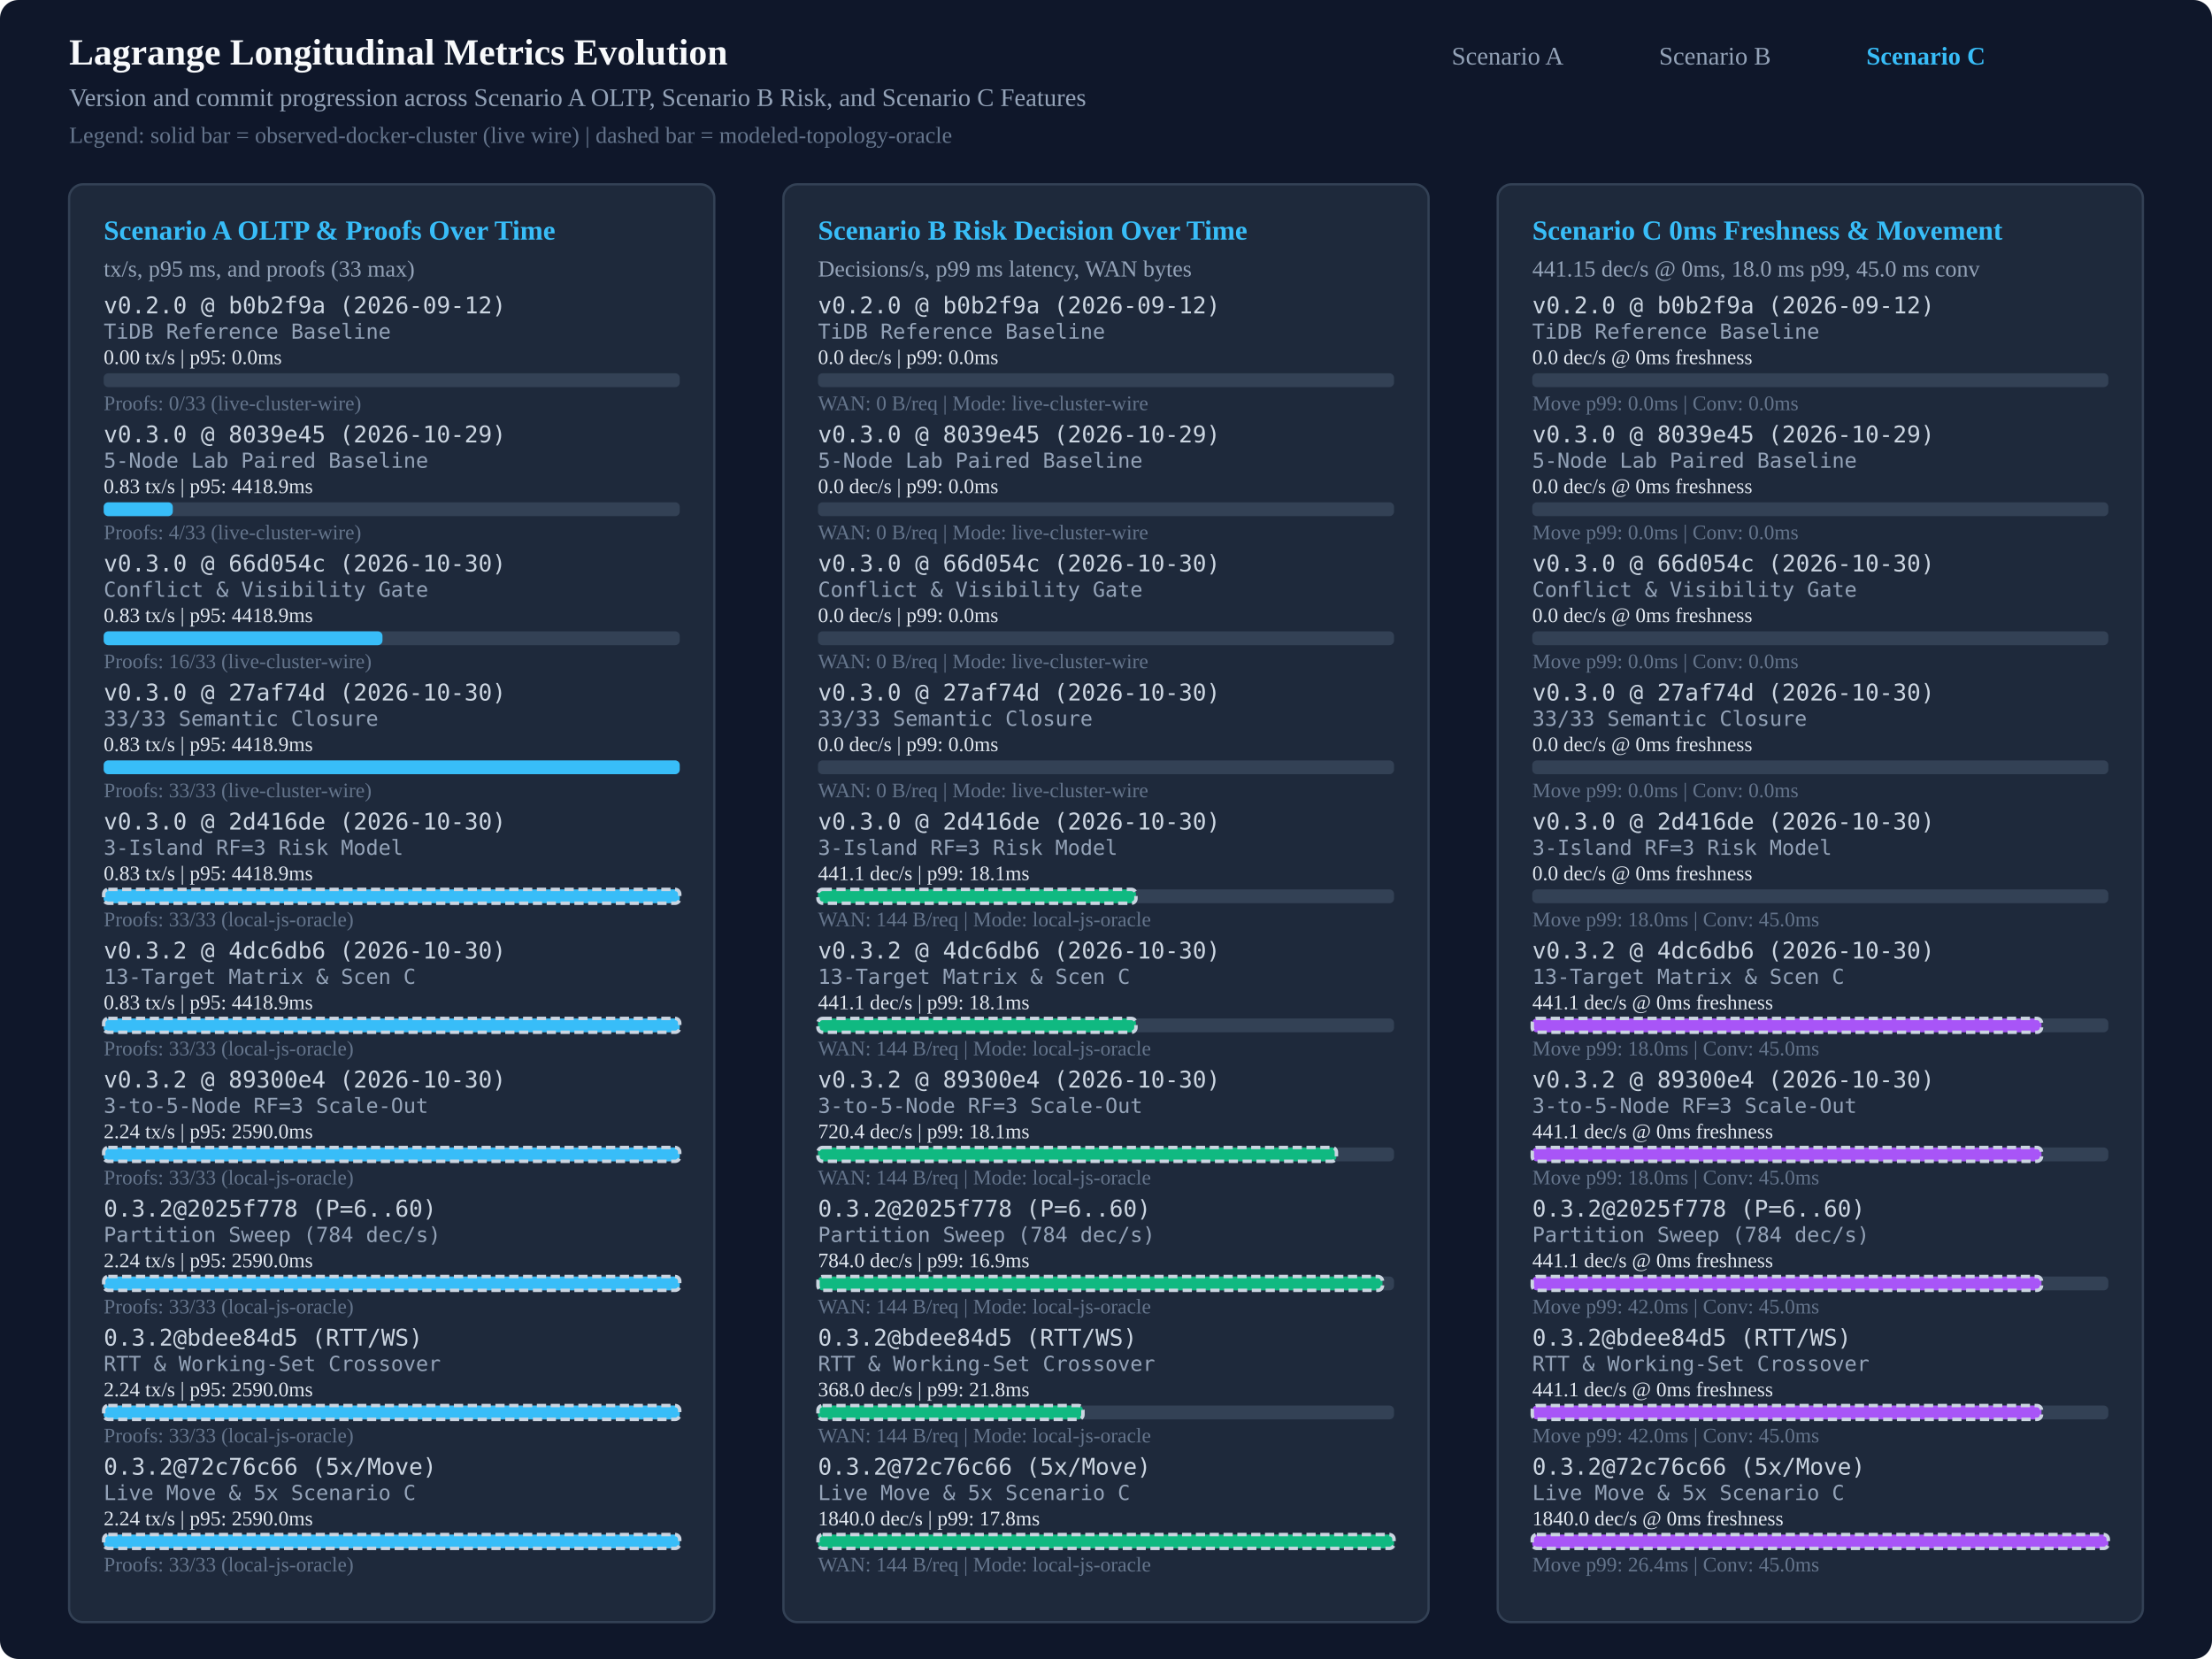
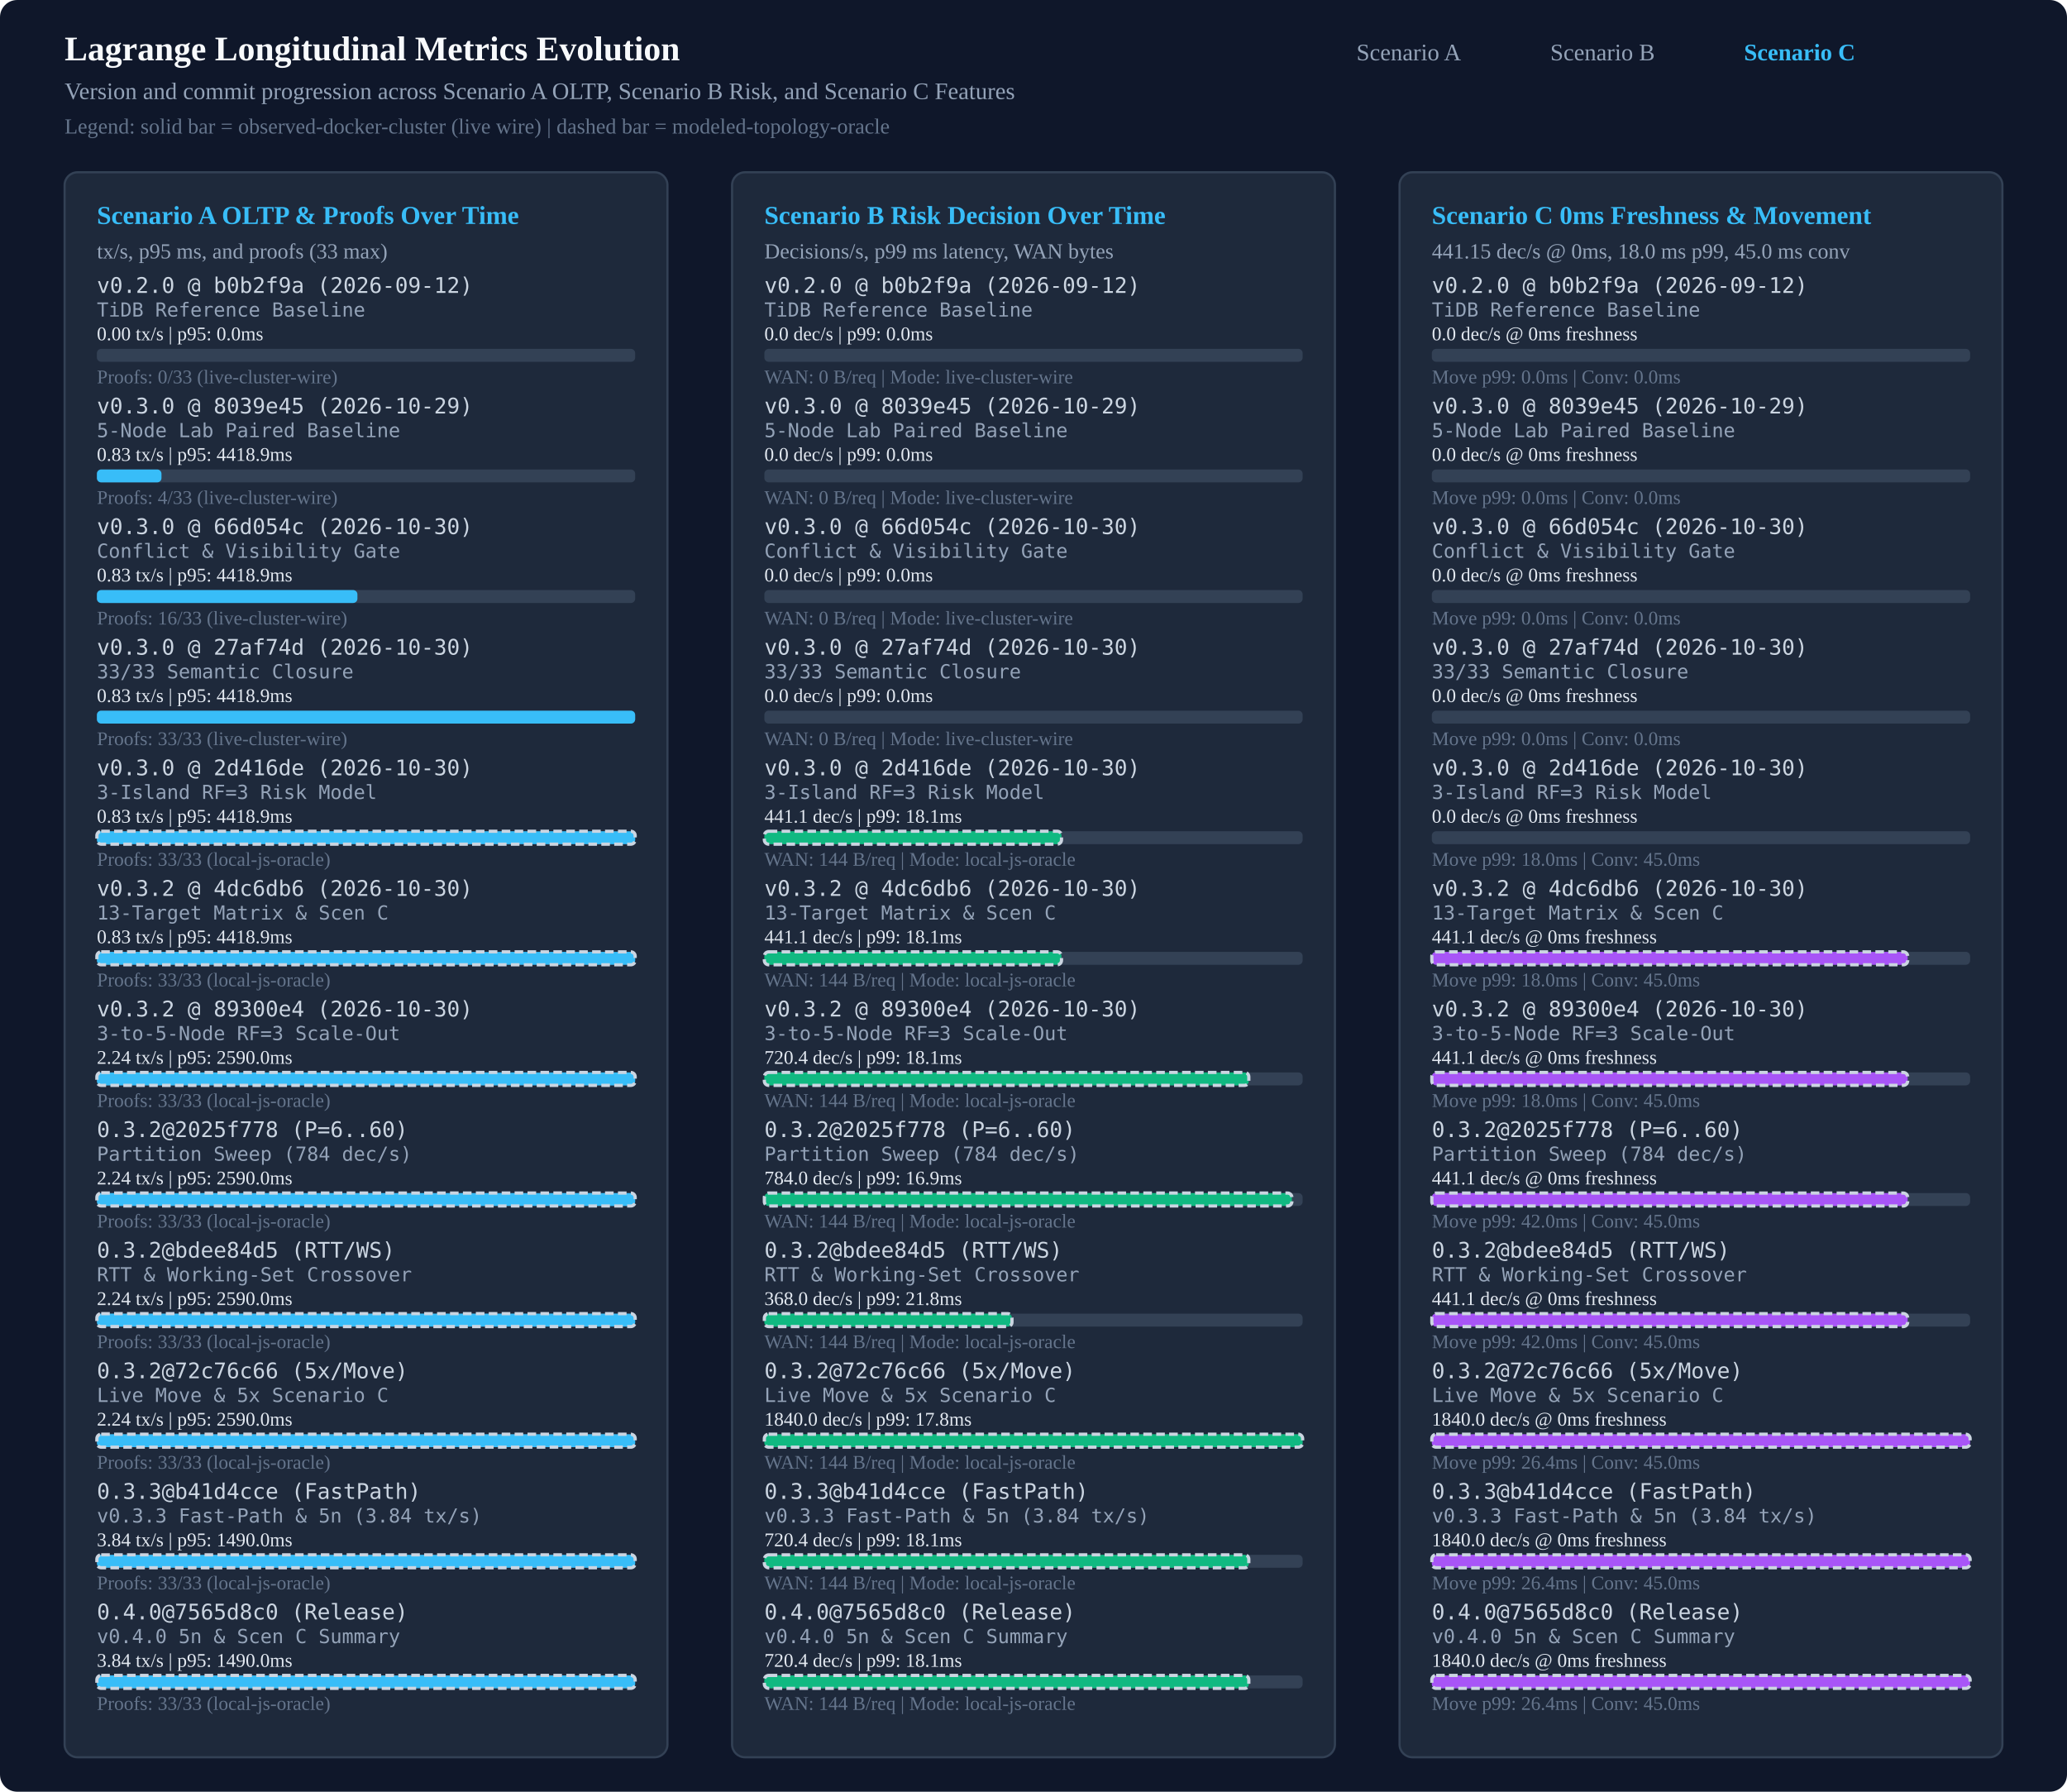
- <svg xmlns="http://www.w3.org/2000/svg" viewBox="0 0 960 720" width="960" height="720">
-   <rect width="960" height="720" fill="#0f172a" rx="8" />
+ <svg xmlns="http://www.w3.org/2000/svg" viewBox="0 0 960 832" width="960" height="832">
+   <rect width="960" height="832" fill="#0f172a" rx="8" />
  <text x="30" y="28" fill="#f8fafc" font-size="16" font-weight="bold">Lagrange Longitudinal Metrics Evolution</text>
  <text x="30" y="46" fill="#94a3b8" font-size="11">Version and commit progression across Scenario A OLTP, Scenario B Risk, and Scenario C Features</text>
  <text x="30" y="62" fill="#64748b" font-size="10">Legend: solid bar = observed-docker-cluster (live wire) | dashed bar = modeled-topology-oracle</text>
  <a href="tidb-reference-scenarios.md#scenario-a-tidb-oltp-baseline">
    <text x="630" y="28" fill="#94a3b8" font-size="11">Scenario A</text>
  </a>
  <a href="tidb-reference-scenarios.md#scenario-b-tidb-distributed-risk-decision">
    <text x="720" y="28" fill="#94a3b8" font-size="11">Scenario B</text>
  </a>
  <a href="tidb-reference-scenarios.md#scenario-c-streaming-feature-risk-decision">
    <text x="810" y="28" fill="#38bdf8" font-size="11" font-weight="bold">Scenario C</text>
  </a>
-   <rect x="30" y="80" width="280" height="624" fill="#1e293b" rx="6" stroke="#334155" />
+   <rect x="30" y="80" width="280" height="736" fill="#1e293b" rx="6" stroke="#334155" />
  <a href="tidb-reference-scenarios.md#scenario-a-tidb-oltp-baseline">
    <text x="45" y="104" fill="#38bdf8" font-size="12" font-weight="bold">Scenario A OLTP &amp; Proofs Over Time</text>
  </a>
  <text x="45" y="120" fill="#94a3b8" font-size="10">tx/s, p95 ms, and proofs (33 max)</text>
  <text x="45" y="136" fill="#cbd5e1" font-size="10" font-family="monospace">v0.2.0 @ b0b2f9a (2026-09-12)</text>
  <text x="45" y="147" fill="#94a3b8" font-size="9" font-family="monospace">TiDB Reference Baseline</text>
  <text x="45" y="158" fill="#e2e8f0" font-size="9">0.00 tx/s | p95: 0.0ms</text>
  <rect x="45" y="162" width="250" height="6" fill="#334155" rx="2" />
  <text x="45" y="178" fill="#64748b" font-size="9">Proofs: 0/33 (live-cluster-wire)</text>
  <text x="45" y="192" fill="#cbd5e1" font-size="10" font-family="monospace">v0.3.0 @ 8039e45 (2026-10-29)</text>
  <text x="45" y="203" fill="#94a3b8" font-size="9" font-family="monospace">5-Node Lab Paired Baseline</text>
  <text x="45" y="214" fill="#e2e8f0" font-size="9">0.83 tx/s | p95: 4418.9ms</text>
  <rect x="45" y="218" width="250" height="6" fill="#334155" rx="2" />
  <rect x="45" y="218" width="30" height="6" fill="#38bdf8" rx="2" />
  <text x="45" y="234" fill="#64748b" font-size="9">Proofs: 4/33 (live-cluster-wire)</text>
  <text x="45" y="248" fill="#cbd5e1" font-size="10" font-family="monospace">v0.3.0 @ 66d054c (2026-10-30)</text>
  <text x="45" y="259" fill="#94a3b8" font-size="9" font-family="monospace">Conflict &amp; Visibility Gate</text>
  <text x="45" y="270" fill="#e2e8f0" font-size="9">0.83 tx/s | p95: 4418.9ms</text>
  <rect x="45" y="274" width="250" height="6" fill="#334155" rx="2" />
  <rect x="45" y="274" width="121" height="6" fill="#38bdf8" rx="2" />
  <text x="45" y="290" fill="#64748b" font-size="9">Proofs: 16/33 (live-cluster-wire)</text>
  <text x="45" y="304" fill="#cbd5e1" font-size="10" font-family="monospace">v0.3.0 @ 27af74d (2026-10-30)</text>
  <text x="45" y="315" fill="#94a3b8" font-size="9" font-family="monospace">33/33 Semantic Closure</text>
  <text x="45" y="326" fill="#e2e8f0" font-size="9">0.83 tx/s | p95: 4418.9ms</text>
  <rect x="45" y="330" width="250" height="6" fill="#334155" rx="2" />
  <rect x="45" y="330" width="250" height="6" fill="#38bdf8" rx="2" />
  <text x="45" y="346" fill="#64748b" font-size="9">Proofs: 33/33 (live-cluster-wire)</text>
  <text x="45" y="360" fill="#cbd5e1" font-size="10" font-family="monospace">v0.3.0 @ 2d416de (2026-10-30)</text>
  <text x="45" y="371" fill="#94a3b8" font-size="9" font-family="monospace">3-Island RF=3 Risk Model</text>
  <text x="45" y="382" fill="#e2e8f0" font-size="9">0.83 tx/s | p95: 4418.9ms</text>
  <rect x="45" y="386" width="250" height="6" fill="#334155" rx="2" />
  <rect x="45" y="386" width="250" height="6" fill="#38bdf8" rx="2" stroke="#cbd5e1" stroke-width="1.5" stroke-dasharray="4,2" />
  <text x="45" y="402" fill="#64748b" font-size="9">Proofs: 33/33 (local-js-oracle)</text>
  <text x="45" y="416" fill="#cbd5e1" font-size="10" font-family="monospace">v0.3.2 @ 4dc6db6 (2026-10-30)</text>
  <text x="45" y="427" fill="#94a3b8" font-size="9" font-family="monospace">13-Target Matrix &amp; Scen C</text>
  <text x="45" y="438" fill="#e2e8f0" font-size="9">0.83 tx/s | p95: 4418.9ms</text>
  <rect x="45" y="442" width="250" height="6" fill="#334155" rx="2" />
  <rect x="45" y="442" width="250" height="6" fill="#38bdf8" rx="2" stroke="#cbd5e1" stroke-width="1.5" stroke-dasharray="4,2" />
  <text x="45" y="458" fill="#64748b" font-size="9">Proofs: 33/33 (local-js-oracle)</text>
  <text x="45" y="472" fill="#cbd5e1" font-size="10" font-family="monospace">v0.3.2 @ 89300e4 (2026-10-30)</text>
  <text x="45" y="483" fill="#94a3b8" font-size="9" font-family="monospace">3-to-5-Node RF=3 Scale-Out</text>
  <text x="45" y="494" fill="#e2e8f0" font-size="9">2.24 tx/s | p95: 2590.0ms</text>
  <rect x="45" y="498" width="250" height="6" fill="#334155" rx="2" />
  <rect x="45" y="498" width="250" height="6" fill="#38bdf8" rx="2" stroke="#cbd5e1" stroke-width="1.5" stroke-dasharray="4,2" />
  <text x="45" y="514" fill="#64748b" font-size="9">Proofs: 33/33 (local-js-oracle)</text>
  <text x="45" y="528" fill="#cbd5e1" font-size="10" font-family="monospace">0.3.2@2025f778 (P=6..60)</text>
  <text x="45" y="539" fill="#94a3b8" font-size="9" font-family="monospace">Partition Sweep (784 dec/s)</text>
  <text x="45" y="550" fill="#e2e8f0" font-size="9">2.24 tx/s | p95: 2590.0ms</text>
  <rect x="45" y="554" width="250" height="6" fill="#334155" rx="2" />
  <rect x="45" y="554" width="250" height="6" fill="#38bdf8" rx="2" stroke="#cbd5e1" stroke-width="1.5" stroke-dasharray="4,2" />
  <text x="45" y="570" fill="#64748b" font-size="9">Proofs: 33/33 (local-js-oracle)</text>
  <text x="45" y="584" fill="#cbd5e1" font-size="10" font-family="monospace">0.3.2@bdee84d5 (RTT/WS)</text>
  <text x="45" y="595" fill="#94a3b8" font-size="9" font-family="monospace">RTT &amp; Working-Set Crossover</text>
  <text x="45" y="606" fill="#e2e8f0" font-size="9">2.24 tx/s | p95: 2590.0ms</text>
  <rect x="45" y="610" width="250" height="6" fill="#334155" rx="2" />
  <rect x="45" y="610" width="250" height="6" fill="#38bdf8" rx="2" stroke="#cbd5e1" stroke-width="1.5" stroke-dasharray="4,2" />
  <text x="45" y="626" fill="#64748b" font-size="9">Proofs: 33/33 (local-js-oracle)</text>
  <text x="45" y="640" fill="#cbd5e1" font-size="10" font-family="monospace">0.3.2@72c76c66 (5x/Move)</text>
  <text x="45" y="651" fill="#94a3b8" font-size="9" font-family="monospace">Live Move &amp; 5x Scenario C</text>
  <text x="45" y="662" fill="#e2e8f0" font-size="9">2.24 tx/s | p95: 2590.0ms</text>
  <rect x="45" y="666" width="250" height="6" fill="#334155" rx="2" />
  <rect x="45" y="666" width="250" height="6" fill="#38bdf8" rx="2" stroke="#cbd5e1" stroke-width="1.5" stroke-dasharray="4,2" />
  <text x="45" y="682" fill="#64748b" font-size="9">Proofs: 33/33 (local-js-oracle)</text>
-   <rect x="340" y="80" width="280" height="624" fill="#1e293b" rx="6" stroke="#334155" />
+   <text x="45" y="696" fill="#cbd5e1" font-size="10" font-family="monospace">0.3.3@b41d4cce (FastPath)</text>
+   <text x="45" y="707" fill="#94a3b8" font-size="9" font-family="monospace">v0.3.3 Fast-Path &amp; 5n (3.84 tx/s)</text>
+   <text x="45" y="718" fill="#e2e8f0" font-size="9">3.84 tx/s | p95: 1490.0ms</text>
+   <rect x="45" y="722" width="250" height="6" fill="#334155" rx="2" />
+   <rect x="45" y="722" width="250" height="6" fill="#38bdf8" rx="2" stroke="#cbd5e1" stroke-width="1.5" stroke-dasharray="4,2" />
+   <text x="45" y="738" fill="#64748b" font-size="9">Proofs: 33/33 (local-js-oracle)</text>
+   <text x="45" y="752" fill="#cbd5e1" font-size="10" font-family="monospace">0.4.0@7565d8c0 (Release)</text>
+   <text x="45" y="763" fill="#94a3b8" font-size="9" font-family="monospace">v0.4.0 5n &amp; Scen C Summary</text>
+   <text x="45" y="774" fill="#e2e8f0" font-size="9">3.84 tx/s | p95: 1490.0ms</text>
+   <rect x="45" y="778" width="250" height="6" fill="#334155" rx="2" />
+   <rect x="45" y="778" width="250" height="6" fill="#38bdf8" rx="2" stroke="#cbd5e1" stroke-width="1.5" stroke-dasharray="4,2" />
+   <text x="45" y="794" fill="#64748b" font-size="9">Proofs: 33/33 (local-js-oracle)</text>
+   <rect x="340" y="80" width="280" height="736" fill="#1e293b" rx="6" stroke="#334155" />
  <a href="tidb-reference-scenarios.md#scenario-b-tidb-distributed-risk-decision">
    <text x="355" y="104" fill="#38bdf8" font-size="12" font-weight="bold">Scenario B Risk Decision Over Time</text>
  </a>
  <text x="355" y="120" fill="#94a3b8" font-size="10">Decisions/s, p99 ms latency, WAN bytes</text>
  <text x="355" y="136" fill="#cbd5e1" font-size="10" font-family="monospace">v0.2.0 @ b0b2f9a (2026-09-12)</text>
  <text x="355" y="147" fill="#94a3b8" font-size="9" font-family="monospace">TiDB Reference Baseline</text>
  <text x="355" y="158" fill="#e2e8f0" font-size="9">0.0 dec/s | p99: 0.0ms</text>
  <rect x="355" y="162" width="250" height="6" fill="#334155" rx="2" />
  <text x="355" y="178" fill="#64748b" font-size="9">WAN: 0 B/req | Mode: live-cluster-wire</text>
  <text x="355" y="192" fill="#cbd5e1" font-size="10" font-family="monospace">v0.3.0 @ 8039e45 (2026-10-29)</text>
  <text x="355" y="203" fill="#94a3b8" font-size="9" font-family="monospace">5-Node Lab Paired Baseline</text>
  <text x="355" y="214" fill="#e2e8f0" font-size="9">0.0 dec/s | p99: 0.0ms</text>
  <rect x="355" y="218" width="250" height="6" fill="#334155" rx="2" />
  <text x="355" y="234" fill="#64748b" font-size="9">WAN: 0 B/req | Mode: live-cluster-wire</text>
  <text x="355" y="248" fill="#cbd5e1" font-size="10" font-family="monospace">v0.3.0 @ 66d054c (2026-10-30)</text>
  <text x="355" y="259" fill="#94a3b8" font-size="9" font-family="monospace">Conflict &amp; Visibility Gate</text>
  <text x="355" y="270" fill="#e2e8f0" font-size="9">0.0 dec/s | p99: 0.0ms</text>
  <rect x="355" y="274" width="250" height="6" fill="#334155" rx="2" />
  <text x="355" y="290" fill="#64748b" font-size="9">WAN: 0 B/req | Mode: live-cluster-wire</text>
  <text x="355" y="304" fill="#cbd5e1" font-size="10" font-family="monospace">v0.3.0 @ 27af74d (2026-10-30)</text>
  <text x="355" y="315" fill="#94a3b8" font-size="9" font-family="monospace">33/33 Semantic Closure</text>
  <text x="355" y="326" fill="#e2e8f0" font-size="9">0.0 dec/s | p99: 0.0ms</text>
  <rect x="355" y="330" width="250" height="6" fill="#334155" rx="2" />
  <text x="355" y="346" fill="#64748b" font-size="9">WAN: 0 B/req | Mode: live-cluster-wire</text>
  <text x="355" y="360" fill="#cbd5e1" font-size="10" font-family="monospace">v0.3.0 @ 2d416de (2026-10-30)</text>
  <text x="355" y="371" fill="#94a3b8" font-size="9" font-family="monospace">3-Island RF=3 Risk Model</text>
  <text x="355" y="382" fill="#e2e8f0" font-size="9">441.1 dec/s | p99: 18.1ms</text>
  <rect x="355" y="386" width="250" height="6" fill="#334155" rx="2" />
  <rect x="355" y="386" width="138" height="6" fill="#10b981" rx="2" stroke="#cbd5e1" stroke-width="1.5" stroke-dasharray="4,2" />
  <text x="355" y="402" fill="#64748b" font-size="9">WAN: 144 B/req | Mode: local-js-oracle</text>
  <text x="355" y="416" fill="#cbd5e1" font-size="10" font-family="monospace">v0.3.2 @ 4dc6db6 (2026-10-30)</text>
  <text x="355" y="427" fill="#94a3b8" font-size="9" font-family="monospace">13-Target Matrix &amp; Scen C</text>
  <text x="355" y="438" fill="#e2e8f0" font-size="9">441.1 dec/s | p99: 18.1ms</text>
  <rect x="355" y="442" width="250" height="6" fill="#334155" rx="2" />
  <rect x="355" y="442" width="138" height="6" fill="#10b981" rx="2" stroke="#cbd5e1" stroke-width="1.5" stroke-dasharray="4,2" />
  <text x="355" y="458" fill="#64748b" font-size="9">WAN: 144 B/req | Mode: local-js-oracle</text>
  <text x="355" y="472" fill="#cbd5e1" font-size="10" font-family="monospace">v0.3.2 @ 89300e4 (2026-10-30)</text>
  <text x="355" y="483" fill="#94a3b8" font-size="9" font-family="monospace">3-to-5-Node RF=3 Scale-Out</text>
  <text x="355" y="494" fill="#e2e8f0" font-size="9">720.4 dec/s | p99: 18.1ms</text>
  <rect x="355" y="498" width="250" height="6" fill="#334155" rx="2" />
  <rect x="355" y="498" width="225" height="6" fill="#10b981" rx="2" stroke="#cbd5e1" stroke-width="1.5" stroke-dasharray="4,2" />
  <text x="355" y="514" fill="#64748b" font-size="9">WAN: 144 B/req | Mode: local-js-oracle</text>
  <text x="355" y="528" fill="#cbd5e1" font-size="10" font-family="monospace">0.3.2@2025f778 (P=6..60)</text>
  <text x="355" y="539" fill="#94a3b8" font-size="9" font-family="monospace">Partition Sweep (784 dec/s)</text>
  <text x="355" y="550" fill="#e2e8f0" font-size="9">784.0 dec/s | p99: 16.9ms</text>
  <rect x="355" y="554" width="250" height="6" fill="#334155" rx="2" />
  <rect x="355" y="554" width="245" height="6" fill="#10b981" rx="2" stroke="#cbd5e1" stroke-width="1.5" stroke-dasharray="4,2" />
  <text x="355" y="570" fill="#64748b" font-size="9">WAN: 144 B/req | Mode: local-js-oracle</text>
  <text x="355" y="584" fill="#cbd5e1" font-size="10" font-family="monospace">0.3.2@bdee84d5 (RTT/WS)</text>
  <text x="355" y="595" fill="#94a3b8" font-size="9" font-family="monospace">RTT &amp; Working-Set Crossover</text>
  <text x="355" y="606" fill="#e2e8f0" font-size="9">368.0 dec/s | p99: 21.8ms</text>
  <rect x="355" y="610" width="250" height="6" fill="#334155" rx="2" />
  <rect x="355" y="610" width="115" height="6" fill="#10b981" rx="2" stroke="#cbd5e1" stroke-width="1.5" stroke-dasharray="4,2" />
  <text x="355" y="626" fill="#64748b" font-size="9">WAN: 144 B/req | Mode: local-js-oracle</text>
  <text x="355" y="640" fill="#cbd5e1" font-size="10" font-family="monospace">0.3.2@72c76c66 (5x/Move)</text>
  <text x="355" y="651" fill="#94a3b8" font-size="9" font-family="monospace">Live Move &amp; 5x Scenario C</text>
  <text x="355" y="662" fill="#e2e8f0" font-size="9">1840.0 dec/s | p99: 17.8ms</text>
  <rect x="355" y="666" width="250" height="6" fill="#334155" rx="2" />
  <rect x="355" y="666" width="250" height="6" fill="#10b981" rx="2" stroke="#cbd5e1" stroke-width="1.5" stroke-dasharray="4,2" />
  <text x="355" y="682" fill="#64748b" font-size="9">WAN: 144 B/req | Mode: local-js-oracle</text>
-   <rect x="650" y="80" width="280" height="624" fill="#1e293b" rx="6" stroke="#334155" />
+   <text x="355" y="696" fill="#cbd5e1" font-size="10" font-family="monospace">0.3.3@b41d4cce (FastPath)</text>
+   <text x="355" y="707" fill="#94a3b8" font-size="9" font-family="monospace">v0.3.3 Fast-Path &amp; 5n (3.84 tx/s)</text>
+   <text x="355" y="718" fill="#e2e8f0" font-size="9">720.4 dec/s | p99: 18.1ms</text>
+   <rect x="355" y="722" width="250" height="6" fill="#334155" rx="2" />
+   <rect x="355" y="722" width="225" height="6" fill="#10b981" rx="2" stroke="#cbd5e1" stroke-width="1.5" stroke-dasharray="4,2" />
+   <text x="355" y="738" fill="#64748b" font-size="9">WAN: 144 B/req | Mode: local-js-oracle</text>
+   <text x="355" y="752" fill="#cbd5e1" font-size="10" font-family="monospace">0.4.0@7565d8c0 (Release)</text>
+   <text x="355" y="763" fill="#94a3b8" font-size="9" font-family="monospace">v0.4.0 5n &amp; Scen C Summary</text>
+   <text x="355" y="774" fill="#e2e8f0" font-size="9">720.4 dec/s | p99: 18.1ms</text>
+   <rect x="355" y="778" width="250" height="6" fill="#334155" rx="2" />
+   <rect x="355" y="778" width="225" height="6" fill="#10b981" rx="2" stroke="#cbd5e1" stroke-width="1.5" stroke-dasharray="4,2" />
+   <text x="355" y="794" fill="#64748b" font-size="9">WAN: 144 B/req | Mode: local-js-oracle</text>
+   <rect x="650" y="80" width="280" height="736" fill="#1e293b" rx="6" stroke="#334155" />
  <a href="tidb-reference-scenarios.md#scenario-c-streaming-feature-risk-decision">
    <text x="665" y="104" fill="#38bdf8" font-size="12" font-weight="bold">Scenario C 0ms Freshness &amp; Movement</text>
  </a>
  <text x="665" y="120" fill="#94a3b8" font-size="10">441.15 dec/s @ 0ms, 18.0 ms p99, 45.0 ms conv</text>
  <text x="665" y="136" fill="#cbd5e1" font-size="10" font-family="monospace">v0.2.0 @ b0b2f9a (2026-09-12)</text>
  <text x="665" y="147" fill="#94a3b8" font-size="9" font-family="monospace">TiDB Reference Baseline</text>
  <text x="665" y="158" fill="#e2e8f0" font-size="9">0.0 dec/s @ 0ms freshness</text>
  <rect x="665" y="162" width="250" height="6" fill="#334155" rx="2" />
  <text x="665" y="178" fill="#64748b" font-size="9">Move p99: 0.0ms | Conv: 0.0ms</text>
  <text x="665" y="192" fill="#cbd5e1" font-size="10" font-family="monospace">v0.3.0 @ 8039e45 (2026-10-29)</text>
  <text x="665" y="203" fill="#94a3b8" font-size="9" font-family="monospace">5-Node Lab Paired Baseline</text>
  <text x="665" y="214" fill="#e2e8f0" font-size="9">0.0 dec/s @ 0ms freshness</text>
  <rect x="665" y="218" width="250" height="6" fill="#334155" rx="2" />
  <text x="665" y="234" fill="#64748b" font-size="9">Move p99: 0.0ms | Conv: 0.0ms</text>
  <text x="665" y="248" fill="#cbd5e1" font-size="10" font-family="monospace">v0.3.0 @ 66d054c (2026-10-30)</text>
  <text x="665" y="259" fill="#94a3b8" font-size="9" font-family="monospace">Conflict &amp; Visibility Gate</text>
  <text x="665" y="270" fill="#e2e8f0" font-size="9">0.0 dec/s @ 0ms freshness</text>
  <rect x="665" y="274" width="250" height="6" fill="#334155" rx="2" />
  <text x="665" y="290" fill="#64748b" font-size="9">Move p99: 0.0ms | Conv: 0.0ms</text>
  <text x="665" y="304" fill="#cbd5e1" font-size="10" font-family="monospace">v0.3.0 @ 27af74d (2026-10-30)</text>
  <text x="665" y="315" fill="#94a3b8" font-size="9" font-family="monospace">33/33 Semantic Closure</text>
  <text x="665" y="326" fill="#e2e8f0" font-size="9">0.0 dec/s @ 0ms freshness</text>
  <rect x="665" y="330" width="250" height="6" fill="#334155" rx="2" />
  <text x="665" y="346" fill="#64748b" font-size="9">Move p99: 0.0ms | Conv: 0.0ms</text>
  <text x="665" y="360" fill="#cbd5e1" font-size="10" font-family="monospace">v0.3.0 @ 2d416de (2026-10-30)</text>
  <text x="665" y="371" fill="#94a3b8" font-size="9" font-family="monospace">3-Island RF=3 Risk Model</text>
  <text x="665" y="382" fill="#e2e8f0" font-size="9">0.0 dec/s @ 0ms freshness</text>
  <rect x="665" y="386" width="250" height="6" fill="#334155" rx="2" />
  <text x="665" y="402" fill="#64748b" font-size="9">Move p99: 18.0ms | Conv: 45.0ms</text>
  <text x="665" y="416" fill="#cbd5e1" font-size="10" font-family="monospace">v0.3.2 @ 4dc6db6 (2026-10-30)</text>
  <text x="665" y="427" fill="#94a3b8" font-size="9" font-family="monospace">13-Target Matrix &amp; Scen C</text>
  <text x="665" y="438" fill="#e2e8f0" font-size="9">441.1 dec/s @ 0ms freshness</text>
  <rect x="665" y="442" width="250" height="6" fill="#334155" rx="2" />
  <rect x="665" y="442" width="221" height="6" fill="#a855f7" rx="2" stroke="#cbd5e1" stroke-width="1.5" stroke-dasharray="4,2" />
  <text x="665" y="458" fill="#64748b" font-size="9">Move p99: 18.0ms | Conv: 45.0ms</text>
  <text x="665" y="472" fill="#cbd5e1" font-size="10" font-family="monospace">v0.3.2 @ 89300e4 (2026-10-30)</text>
  <text x="665" y="483" fill="#94a3b8" font-size="9" font-family="monospace">3-to-5-Node RF=3 Scale-Out</text>
  <text x="665" y="494" fill="#e2e8f0" font-size="9">441.1 dec/s @ 0ms freshness</text>
  <rect x="665" y="498" width="250" height="6" fill="#334155" rx="2" />
  <rect x="665" y="498" width="221" height="6" fill="#a855f7" rx="2" stroke="#cbd5e1" stroke-width="1.5" stroke-dasharray="4,2" />
  <text x="665" y="514" fill="#64748b" font-size="9">Move p99: 18.0ms | Conv: 45.0ms</text>
  <text x="665" y="528" fill="#cbd5e1" font-size="10" font-family="monospace">0.3.2@2025f778 (P=6..60)</text>
  <text x="665" y="539" fill="#94a3b8" font-size="9" font-family="monospace">Partition Sweep (784 dec/s)</text>
  <text x="665" y="550" fill="#e2e8f0" font-size="9">441.1 dec/s @ 0ms freshness</text>
  <rect x="665" y="554" width="250" height="6" fill="#334155" rx="2" />
  <rect x="665" y="554" width="221" height="6" fill="#a855f7" rx="2" stroke="#cbd5e1" stroke-width="1.5" stroke-dasharray="4,2" />
  <text x="665" y="570" fill="#64748b" font-size="9">Move p99: 42.0ms | Conv: 45.0ms</text>
  <text x="665" y="584" fill="#cbd5e1" font-size="10" font-family="monospace">0.3.2@bdee84d5 (RTT/WS)</text>
  <text x="665" y="595" fill="#94a3b8" font-size="9" font-family="monospace">RTT &amp; Working-Set Crossover</text>
  <text x="665" y="606" fill="#e2e8f0" font-size="9">441.1 dec/s @ 0ms freshness</text>
  <rect x="665" y="610" width="250" height="6" fill="#334155" rx="2" />
  <rect x="665" y="610" width="221" height="6" fill="#a855f7" rx="2" stroke="#cbd5e1" stroke-width="1.5" stroke-dasharray="4,2" />
  <text x="665" y="626" fill="#64748b" font-size="9">Move p99: 42.0ms | Conv: 45.0ms</text>
  <text x="665" y="640" fill="#cbd5e1" font-size="10" font-family="monospace">0.3.2@72c76c66 (5x/Move)</text>
  <text x="665" y="651" fill="#94a3b8" font-size="9" font-family="monospace">Live Move &amp; 5x Scenario C</text>
  <text x="665" y="662" fill="#e2e8f0" font-size="9">1840.0 dec/s @ 0ms freshness</text>
  <rect x="665" y="666" width="250" height="6" fill="#334155" rx="2" />
  <rect x="665" y="666" width="250" height="6" fill="#a855f7" rx="2" stroke="#cbd5e1" stroke-width="1.5" stroke-dasharray="4,2" />
  <text x="665" y="682" fill="#64748b" font-size="9">Move p99: 26.4ms | Conv: 45.0ms</text>
+   <text x="665" y="696" fill="#cbd5e1" font-size="10" font-family="monospace">0.3.3@b41d4cce (FastPath)</text>
+   <text x="665" y="707" fill="#94a3b8" font-size="9" font-family="monospace">v0.3.3 Fast-Path &amp; 5n (3.84 tx/s)</text>
+   <text x="665" y="718" fill="#e2e8f0" font-size="9">1840.0 dec/s @ 0ms freshness</text>
+   <rect x="665" y="722" width="250" height="6" fill="#334155" rx="2" />
+   <rect x="665" y="722" width="250" height="6" fill="#a855f7" rx="2" stroke="#cbd5e1" stroke-width="1.5" stroke-dasharray="4,2" />
+   <text x="665" y="738" fill="#64748b" font-size="9">Move p99: 26.4ms | Conv: 45.0ms</text>
+   <text x="665" y="752" fill="#cbd5e1" font-size="10" font-family="monospace">0.4.0@7565d8c0 (Release)</text>
+   <text x="665" y="763" fill="#94a3b8" font-size="9" font-family="monospace">v0.4.0 5n &amp; Scen C Summary</text>
+   <text x="665" y="774" fill="#e2e8f0" font-size="9">1840.0 dec/s @ 0ms freshness</text>
+   <rect x="665" y="778" width="250" height="6" fill="#334155" rx="2" />
+   <rect x="665" y="778" width="250" height="6" fill="#a855f7" rx="2" stroke="#cbd5e1" stroke-width="1.5" stroke-dasharray="4,2" />
+   <text x="665" y="794" fill="#64748b" font-size="9">Move p99: 26.4ms | Conv: 45.0ms</text>
</svg>
